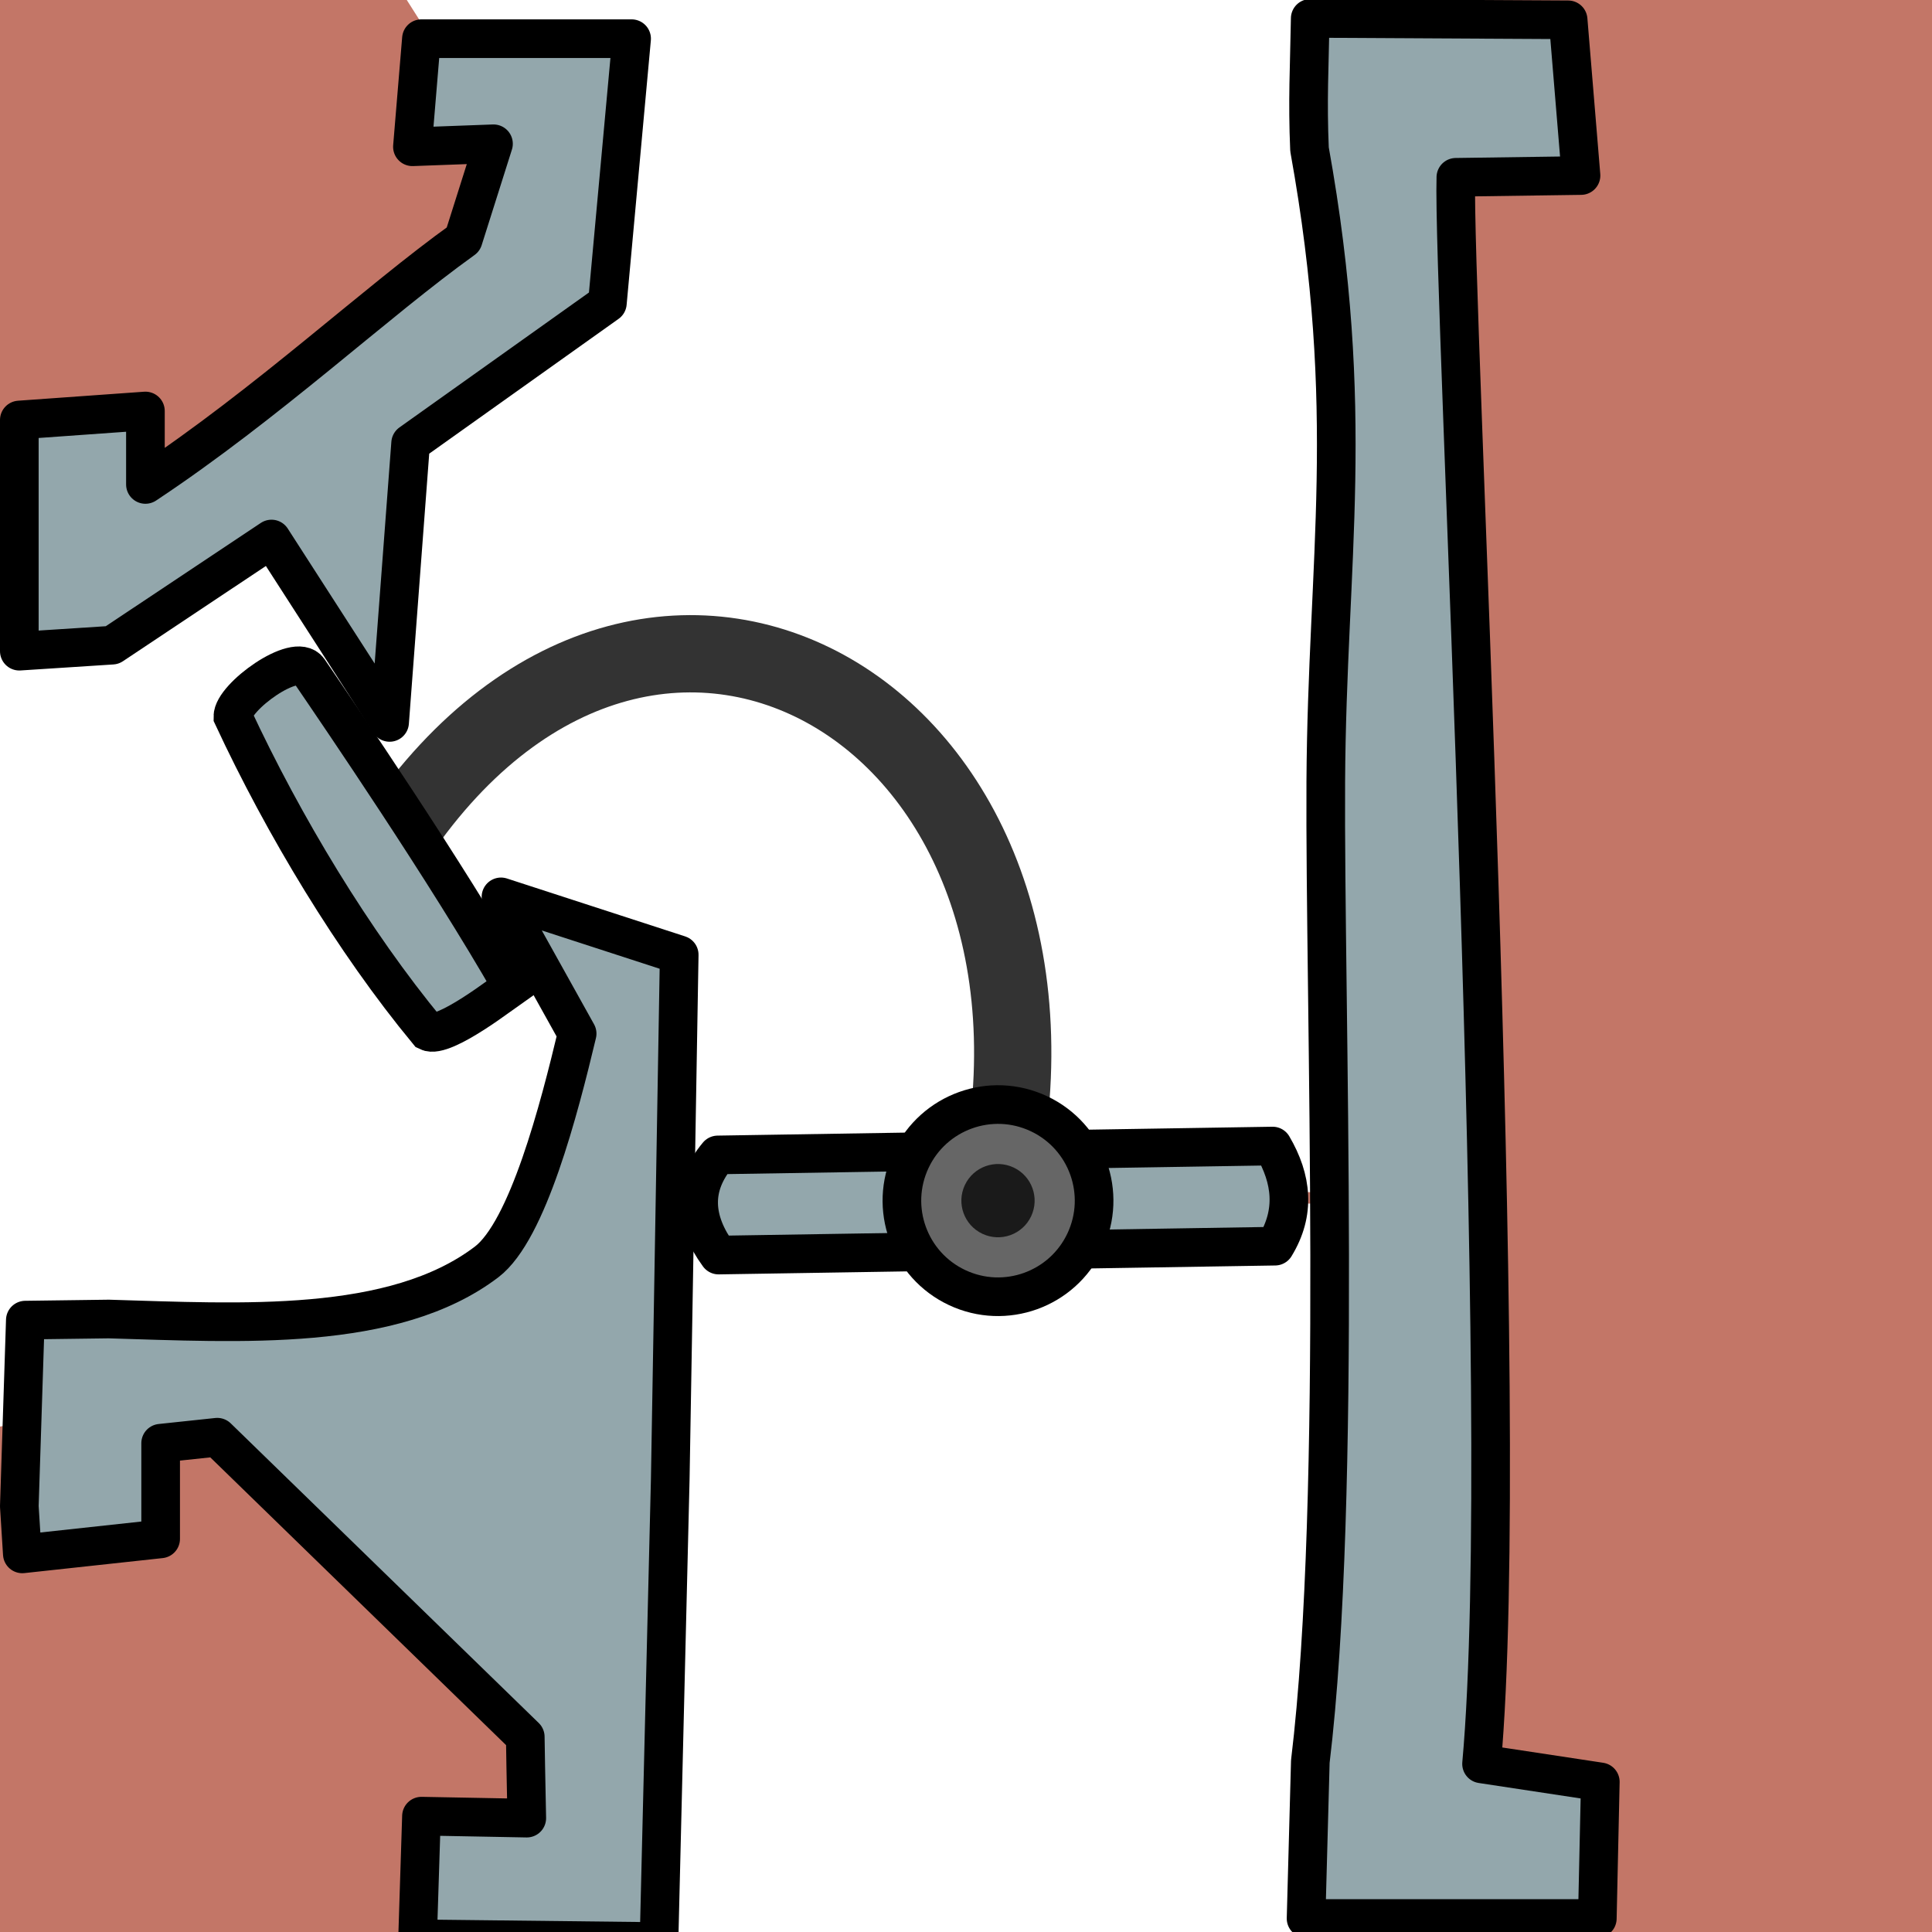
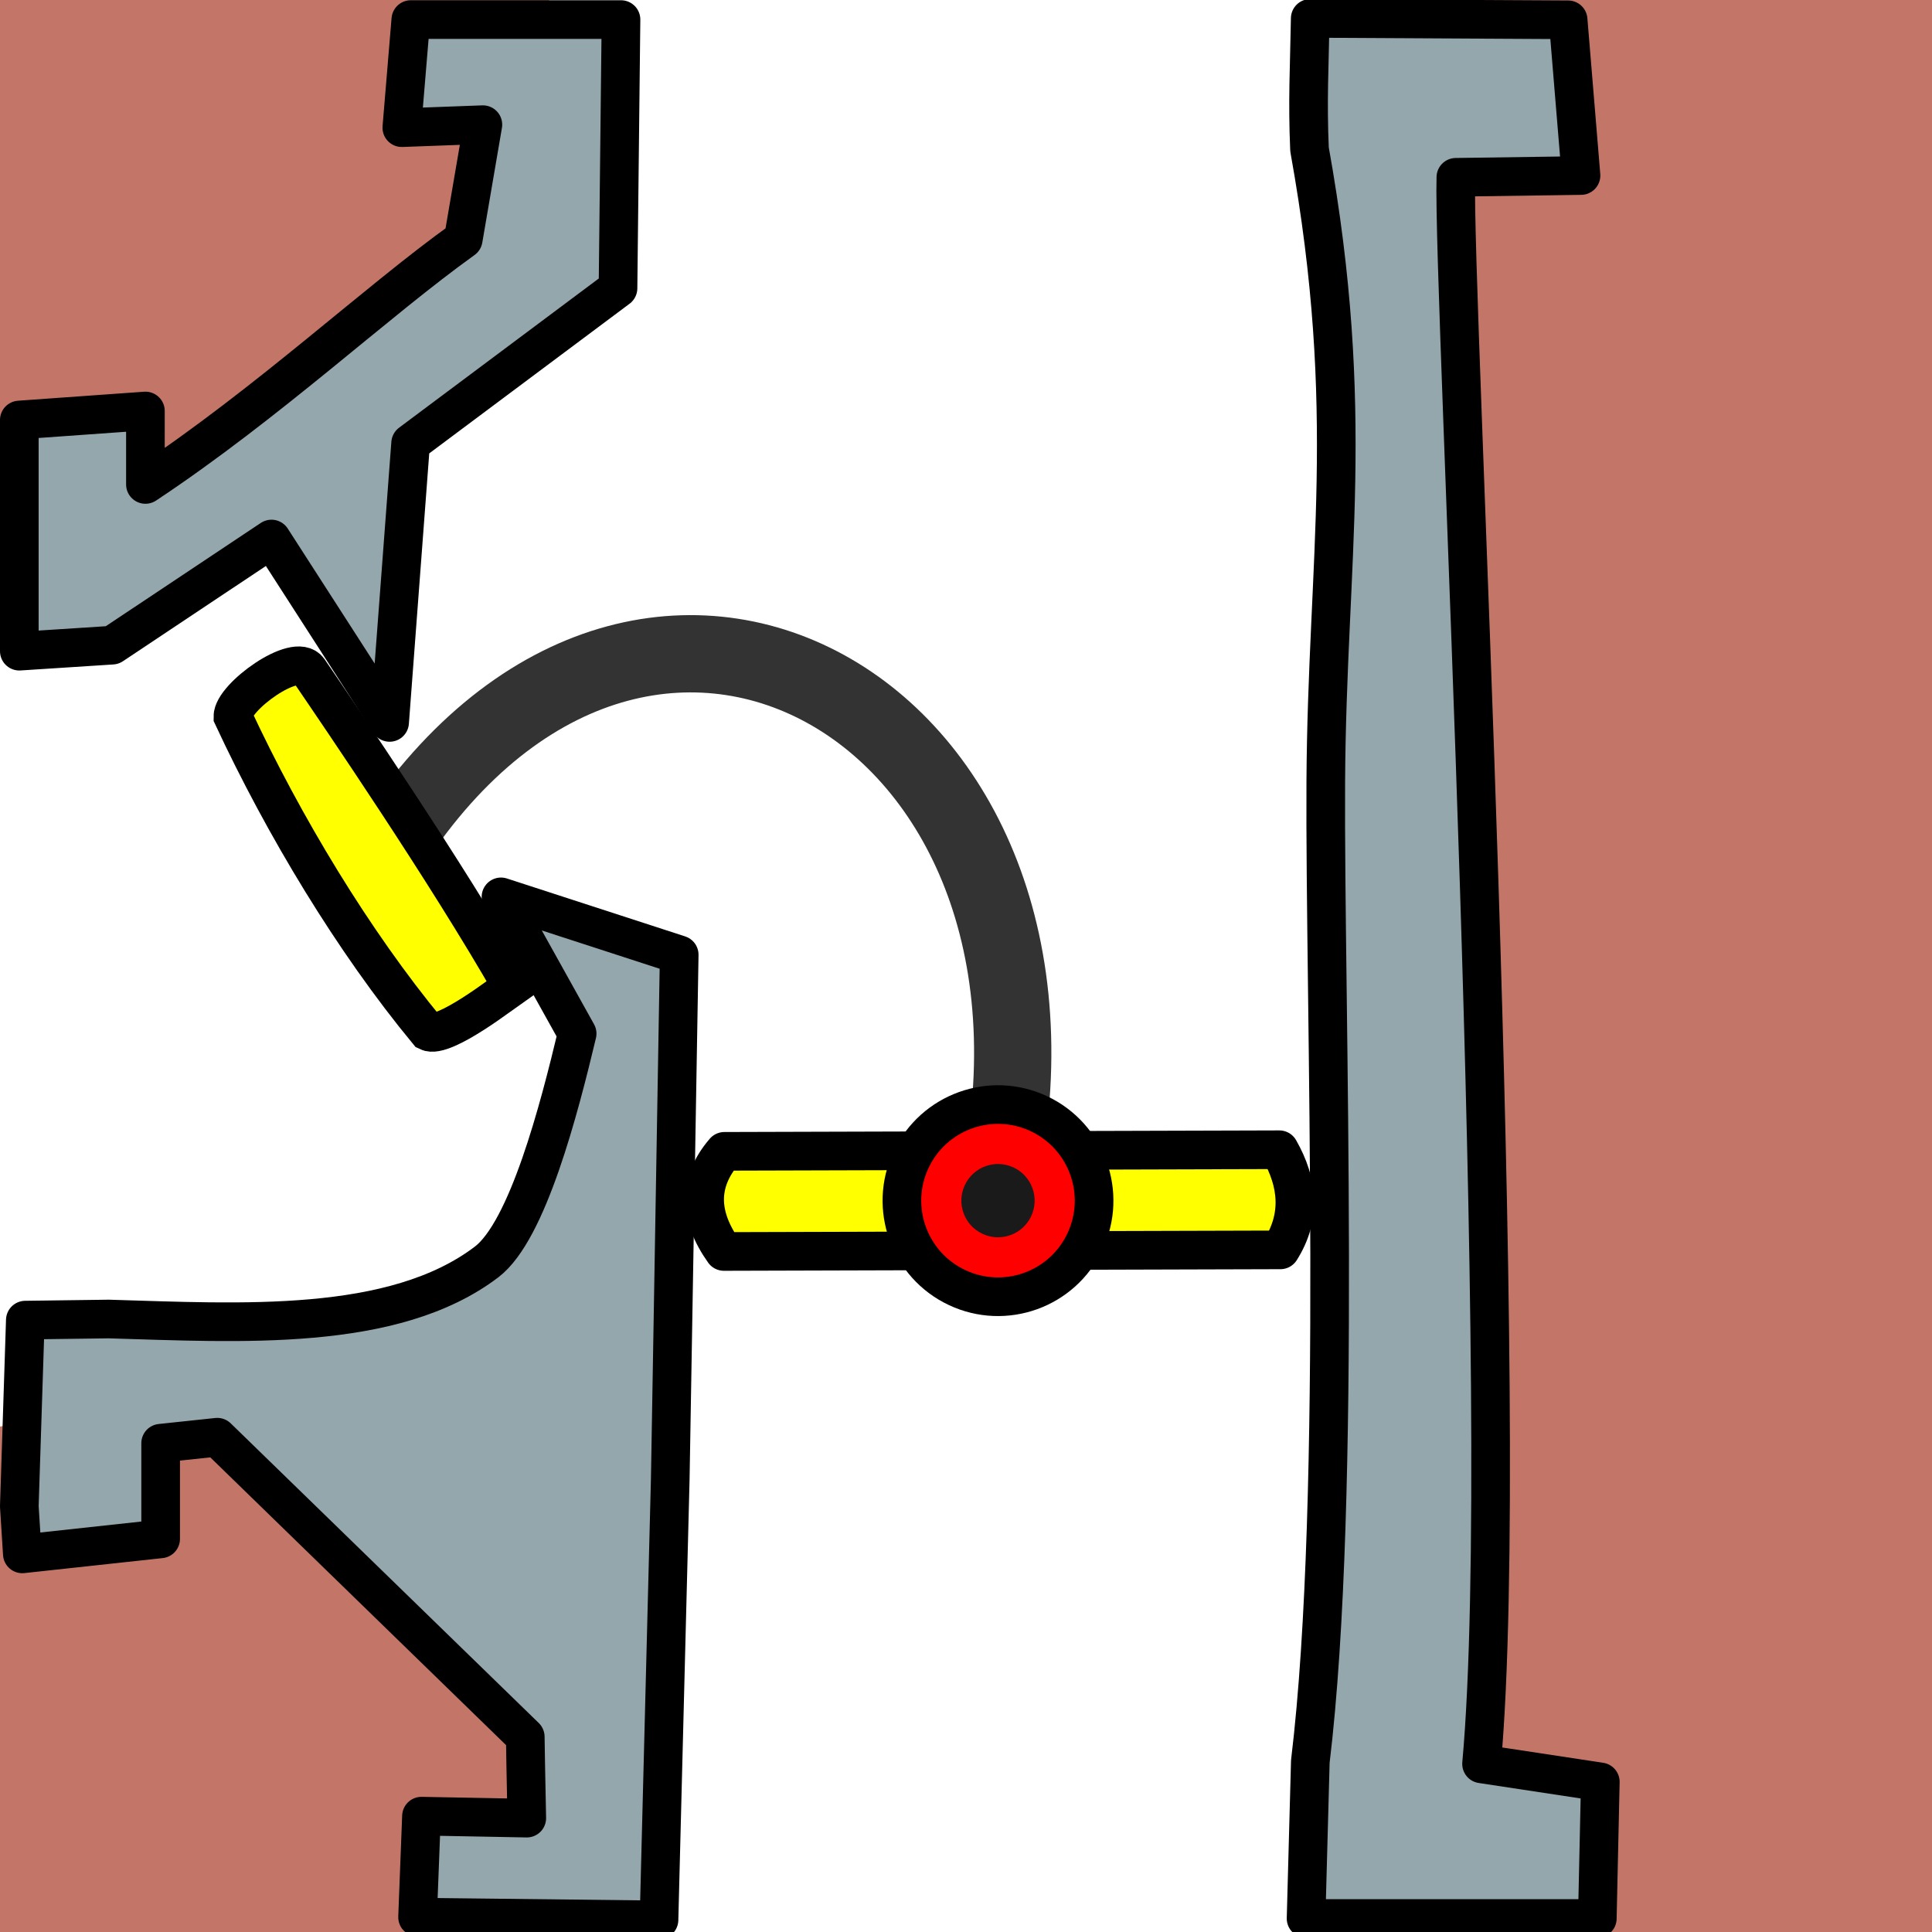
<svg xmlns="http://www.w3.org/2000/svg" width="100" height="100" id="svg2" version="1.1">
  <defs id="defs4" />
  <rect style="color:#000000;clip-rule:nonzero;display:inline;overflow:visible;visibility:visible;opacity:1;isolation:auto;mix-blend-mode:normal;color-interpolation:sRGB;color-interpolation-filters:linearRGB;solid-color:#000000;solid-opacity:1;fill:#c37667;fill-opacity:1;fill-rule:nonzero;stroke:none;stroke-width:1;stroke-linecap:butt;stroke-linejoin:miter;stroke-miterlimit:4;stroke-dasharray:none;stroke-dashoffset:0;stroke-opacity:0.52;marker:none;color-rendering:auto;image-rendering:auto;shape-rendering:auto;text-rendering:auto;enable-background:accumulate" id="rect4154" width="100" height="100" x="0" y="-7.6293945e-006" />
  <path id="PNP-water2" d="M 0,30.504 12.784,27.37 30.596,55.117 28.224,68.621 0,73.84 Z" style="color:#000000;clip-rule:nonzero;display:inline;overflow:visible;visibility:visible;opacity:1;isolation:auto;mix-blend-mode:normal;color-interpolation:sRGB;color-interpolation-filters:linearRGB;solid-color:#000000;solid-opacity:1;fill:#ffffff;fill-opacity:1;fill-rule:nonzero;stroke:none;stroke-width:1;stroke-linecap:butt;stroke-linejoin:miter;stroke-miterlimit:4;stroke-dasharray:none;stroke-dashoffset:0;stroke-opacity:0.52;marker:none;color-rendering:auto;image-rendering:auto;shape-rendering:auto;text-rendering:auto;enable-background:accumulate" />
-   <path style="color:#000000;clip-rule:nonzero;display:inline;overflow:visible;visibility:visible;opacity:1;isolation:auto;mix-blend-mode:normal;color-interpolation:sRGB;color-interpolation-filters:linearRGB;solid-color:#000000;solid-opacity:1;fill:#ffffff;fill-opacity:1;fill-rule:nonzero;stroke:none;stroke-width:1;stroke-linecap:butt;stroke-linejoin:miter;stroke-miterlimit:4;stroke-dasharray:none;stroke-dashoffset:0;stroke-opacity:0.52;marker:none;color-rendering:auto;image-rendering:auto;shape-rendering:auto;text-rendering:auto;enable-background:accumulate" d="m 70.232,62.297 -36.051,0 -1.005,-10.435 -8.624,11.951 -9.84,11.367 12.081,13.201 0.833,11.619 44.538,0 1.169,-21.528 z" id="PNP-water3" />
-   <path style="fill:#ffffff;fill-rule:evenodd;stroke:none;stroke-width:1px;stroke-linecap:butt;stroke-linejoin:miter;stroke-opacity:1" d="m 21.055,-9.8293699e-6 50.879,0 L 70.506,14.945 70.835,28.791 l -2.715,32.917 -34.659,0 L 25.201,47.17 12.856,27.411 29.528,13.349 Z" id="PNP-water1" />
+   <path style="color:#000000;clip-rule:nonzero;display:inline;overflow:visible;visibility:visible;opacity:1;isolation:auto;mix-blend-mode:normal;color-interpolation:sRGB;color-interpolation-filters:linearRGB;solid-color:#000000;solid-opacity:1;fill:#ffffff;fill-opacity:1;fill-rule:nonzero;stroke:none;stroke-width:1;stroke-linecap:butt;stroke-linejoin:miter;stroke-miterlimit:4;stroke-dasharray:none;stroke-dashoffset:0;stroke-opacity:0.52;marker:none;color-rendering:auto;image-rendering:auto;shape-rendering:auto;text-rendering:auto;enable-background:accumulate" d="m 70.743,61.876 -38.625,0.012 -0.71,26.668 0.814,11.884 40.408,0 1.143,-22.019 z" id="PNP-water3" />
+   <path style="fill:#ffffff;fill-rule:evenodd;stroke:none;stroke-width:1px;stroke-linecap:butt;stroke-linejoin:miter;stroke-opacity:1" d="m 28.418,-9.8293699e-6 43.516,0 L 70.506,14.945 70.835,28.791 l -2.715,32.917 -34.659,0 L 25.201,47.17 12.856,27.411 29.528,13.349 Z" id="PNP-water1" />
  <g id="PNP-tube">
    <g transform="matrix(1,0,0,-1,100.09,101.2249)" id="transistor-tube-7">
-       <path style="color:#000000;clip-rule:nonzero;display:inline;overflow:visible;visibility:visible;opacity:1;isolation:auto;mix-blend-mode:normal;color-interpolation:sRGB;color-interpolation-filters:linearRGB;solid-color:#000000;solid-opacity:1;fill:#93a7ac;fill-opacity:1;fill-rule:nonzero;stroke:#000000;stroke-width:2;stroke-linecap:round;stroke-linejoin:round;stroke-miterlimit:4;stroke-dasharray:none;stroke-dashoffset:0;stroke-opacity:1;marker:none;color-rendering:auto;image-rendering:auto;shape-rendering:auto;text-rendering:auto;enable-background:accumulate" d="m -99.09,67.52 0,11.966 6.527,0.466 0,-3.802 c 6.344,4.206 11.953,9.464 16.451,12.687 l 1.565,4.946 -4.196,-0.155 0.466,5.595 10.879,2e-6 -1.254,-13.687 -10.184,-7.25 -1.088,-14.453 -6.113,9.492 -8.246,-5.494 z" id="path4141-3" />
-       <path style="color:#000000;clip-rule:nonzero;display:inline;overflow:visible;visibility:visible;opacity:1;isolation:auto;mix-blend-mode:normal;color-interpolation:sRGB;color-interpolation-filters:linearRGB;solid-color:#000000;solid-opacity:1;fill:#93a7ac;fill-opacity:1;fill-rule:nonzero;stroke:#000000;stroke-width:2;stroke-linecap:round;stroke-linejoin:round;stroke-miterlimit:4;stroke-dasharray:none;stroke-dashoffset:0;stroke-opacity:1;marker:none;color-rendering:auto;image-rendering:auto;shape-rendering:auto;text-rendering:auto;enable-background:accumulate" d="m -99.09,23.261 0.311,9.635 4.318,0.057 c 6.808,-0.198 14.74,-0.709 19.558,2.954 2.129,1.619 3.756,7.919 4.686,11.817 l -3.942,7.079 9.225,-2.998 -0.464,-27.145 -0.582,-23.929 -12.497,0.142 0.202,6.348 5.451,-0.102 c -0.037,1.521 -0.078,4.207 -0.078,4.207 l -15.942,15.509 -2.931,-0.311 0,-4.951 -7.16,-0.777 z" id="path4157-2" />
+       <path style="color:#000000;clip-rule:nonzero;display:inline;overflow:visible;visibility:visible;opacity:1;isolation:auto;mix-blend-mode:normal;color-interpolation:sRGB;color-interpolation-filters:linearRGB;solid-color:#000000;solid-opacity:1;fill:#93a7ac;fill-opacity:1;fill-rule:nonzero;stroke:#000000;stroke-width:2;stroke-linecap:round;stroke-linejoin:round;stroke-miterlimit:4;stroke-dasharray:none;stroke-dashoffset:0;stroke-opacity:1;marker:none;color-rendering:auto;image-rendering:auto;shape-rendering:auto;text-rendering:auto;enable-background:accumulate" d="m -99.09,67.52 0,11.966 6.527,0.466 0,-3.802 c 6.344,4.206 11.953,9.464 16.451,12.687 l 1.016,5.935 -4.196,-0.155 0.466,5.595 10.879,10e-6 -0.155,-13.907 -10.734,-8.019 -1.088,-14.453 -6.113,9.492 -8.246,-5.494 z" id="path4141-3" />
+       <path style="color:#000000;clip-rule:nonzero;display:inline;overflow:visible;visibility:visible;opacity:1;isolation:auto;mix-blend-mode:normal;color-interpolation:sRGB;color-interpolation-filters:linearRGB;solid-color:#000000;solid-opacity:1;fill:#93a7ac;fill-opacity:1;fill-rule:nonzero;stroke:#000000;stroke-width:2;stroke-linecap:round;stroke-linejoin:round;stroke-miterlimit:4;stroke-dasharray:none;stroke-dashoffset:0;stroke-opacity:1;marker:none;color-rendering:auto;image-rendering:auto;shape-rendering:auto;text-rendering:auto;enable-background:accumulate" d="m -99.09,23.261 0.311,9.635 4.318,0.057 c 6.808,-0.198 14.74,-0.709 19.558,2.954 2.129,1.619 3.756,7.919 4.686,11.817 l -3.942,7.079 9.225,-2.998 -0.464,-27.145 -0.582,-22.808 -12.497,0.142 0.202,5.227 5.451,-0.102 c -0.037,1.521 -0.078,4.207 -0.078,4.207 l -15.942,15.509 -2.931,-0.311 0,-4.951 -7.16,-0.777 z" id="path4157-2" />
    </g>
    <g id="transistor-tube">
      <path style="color:#000000;clip-rule:nonzero;display:inline;overflow:visible;visibility:visible;opacity:1;isolation:auto;mix-blend-mode:normal;color-interpolation:sRGB;color-interpolation-filters:linearRGB;solid-color:#000000;solid-opacity:1;fill:#93a7ac;fill-opacity:1;fill-rule:nonzero;stroke:#000000;stroke-width:2;stroke-linecap:round;stroke-linejoin:round;stroke-miterlimit:4;stroke-dasharray:none;stroke-dashoffset:0;stroke-opacity:1;marker:none;color-rendering:auto;image-rendering:auto;shape-rendering:auto;text-rendering:auto;enable-background:accumulate" d="M 67.817,0.952 C 67.773,3.498 67.671,5.209 67.78,7.728 c 2.459,13.64 0.908,21.238 0.842,32.724 -0.065,11.486 0.866,36.951 -0.8,50.726 l -0.22,8.123 15.075,2e-6 0.155,-7.071 -6.147,-0.932 C 78.314,73.415 75.169,15.078 75.355,9.177 l 6.478,-0.091 -0.667,-8.061 z" id="path4173" />
    </g>
  </g>
  <g id="tuyau" transform="translate(-51.38689,50)">
    <path style="color:#000000;font-style:normal;font-variant:normal;font-weight:normal;font-stretch:normal;font-size:medium;line-height:normal;font-family:Sans;-inkscape-font-specification:Sans;text-indent:0;text-align:start;text-decoration:none;text-decoration-line:none;letter-spacing:normal;word-spacing:normal;text-transform:none;direction:ltr;block-progression:tb;writing-mode:lr-tb;baseline-shift:baseline;text-anchor:start;display:inline;overflow:visible;visibility:visible;fill:#93a7ac;fill-opacity:1;stroke:#000000;stroke-width:2;stroke-miterlimit:4;stroke-dasharray:none;marker:none;enable-background:accumulate" d="m -49.25,17.657 c 0,0 7.677,-0.035 17.678,0.186 27.264,-1.822 38.867,1.741 61.38,-0.038 l 19.442,-0.401 0,11.288 -11.54,0.366 -0.204,-5.982 c 0,0 -31.447,1.659 -37.85,1.657 -6.403,-0.002 -36.633,-1.509 -36.633,-1.509 l -0.353,5.794 -11.92,0.218 z" id="path4431" />
    <path id="path3839-2" d="m -49.243,-17.665 c 0,0 14.633,0.213 24.622,-0.008 21.699,-1.928 27.73,2.724 54.348,-0.141 l 19.42,0.401 0,-11.541 -11.527,-0.114 -0.204,5.982 c 0,0 -31.412,-1.659 -37.808,-1.657 -6.396,0.002 -36.592,1.509 -36.592,1.509 l -0.353,-5.794 -11.907,-0.218 z" style="color:#000000;font-style:normal;font-variant:normal;font-weight:normal;font-stretch:normal;font-size:medium;line-height:normal;font-family:Sans;-inkscape-font-specification:Sans;text-indent:0;text-align:start;text-decoration:none;text-decoration-line:none;letter-spacing:normal;word-spacing:normal;text-transform:none;direction:ltr;block-progression:tb;writing-mode:lr-tb;baseline-shift:baseline;text-anchor:start;display:inline;overflow:visible;visibility:visible;fill:#93a7ac;fill-opacity:1;stroke:#000000;stroke-width:2;stroke-miterlimit:4;stroke-dasharray:none;marker:none;enable-background:accumulate" />
  </g>
  <g id="g4220" transform="matrix(0,1,-1,0,99.96619,102.7382)">
    <rect style="color:#000000;clip-rule:nonzero;display:inline;overflow:visible;visibility:visible;opacity:1;isolation:auto;mix-blend-mode:normal;color-interpolation:sRGB;color-interpolation-filters:linearRGB;solid-color:#000000;solid-opacity:1;fill:#c37667;fill-opacity:1;fill-rule:nonzero;stroke:none;stroke-width:1;stroke-linecap:butt;stroke-linejoin:miter;stroke-miterlimit:4;stroke-dasharray:none;stroke-dashoffset:0;stroke-opacity:0.52;marker:none;color-rendering:auto;image-rendering:auto;shape-rendering:auto;text-rendering:auto;enable-background:accumulate" id="rect4218" width="100" height="100" x="0.243" y="-7.6293945e-006" />
    <g id="g4212" transform="translate(49.93918,50)">
      <path style="color:#000000;font-style:normal;font-variant:normal;font-weight:normal;font-stretch:normal;font-size:medium;line-height:normal;font-family:Sans;-inkscape-font-specification:Sans;text-indent:0;text-align:start;text-decoration:none;text-decoration-line:none;letter-spacing:normal;word-spacing:normal;text-transform:none;direction:ltr;block-progression:tb;writing-mode:lr-tb;baseline-shift:baseline;text-anchor:start;display:inline;overflow:visible;visibility:visible;fill:#93a7ac;fill-opacity:1;stroke:#000000;stroke-width:2;stroke-miterlimit:4;stroke-dasharray:none;marker:none;enable-background:accumulate" d="m -49.25,17.657 c 0,0 7.677,-0.035 17.678,0.186 27.264,-1.822 38.867,1.741 61.38,-0.038 l 19.442,-0.401 0,11.288 -11.54,0.366 -0.204,-5.982 c 0,0 -31.447,1.659 -37.85,1.657 -6.403,-0.002 -36.633,-1.509 -36.633,-1.509 l -0.353,5.794 -11.92,0.218 z" id="path4214" />
      <path id="path4216" d="m -49.243,-17.665 c 0,0 14.633,0.213 24.622,-0.008 21.699,-1.928 27.73,2.724 54.348,-0.141 l 19.42,0.401 0,-11.541 -11.527,-0.114 -0.204,5.982 c 0,0 -31.412,-1.659 -37.808,-1.657 -6.396,0.002 -36.592,1.509 -36.592,1.509 l -0.353,-5.794 -11.907,-0.218 z" style="color:#000000;font-style:normal;font-variant:normal;font-weight:normal;font-stretch:normal;font-size:medium;line-height:normal;font-family:Sans;-inkscape-font-specification:Sans;text-indent:0;text-align:start;text-decoration:none;text-decoration-line:none;letter-spacing:normal;word-spacing:normal;text-transform:none;direction:ltr;block-progression:tb;writing-mode:lr-tb;baseline-shift:baseline;text-anchor:start;display:inline;overflow:visible;visibility:visible;fill:#93a7ac;fill-opacity:1;stroke:#000000;stroke-width:2;stroke-miterlimit:4;stroke-dasharray:none;marker:none;enable-background:accumulate" />
    </g>
  </g>
  <g transform="matrix(0,1,-1,0,99.96619,-100.9815)" id="g4226">
    <rect y="-7.6293945e-006" x="0.243" height="100" width="100" id="rect4228" style="color:#000000;clip-rule:nonzero;display:inline;overflow:visible;visibility:visible;opacity:1;isolation:auto;mix-blend-mode:normal;color-interpolation:sRGB;color-interpolation-filters:linearRGB;solid-color:#000000;solid-opacity:1;fill:#c37667;fill-opacity:1;fill-rule:nonzero;stroke:none;stroke-width:1;stroke-linecap:butt;stroke-linejoin:miter;stroke-miterlimit:4;stroke-dasharray:none;stroke-dashoffset:0;stroke-opacity:0.52;marker:none;color-rendering:auto;image-rendering:auto;shape-rendering:auto;text-rendering:auto;enable-background:accumulate" />
    <g transform="translate(49.93918,50)" id="g4230">
      <path id="path4232" d="m -49.25,17.657 c 0,0 7.677,-0.035 17.678,0.186 27.264,-1.822 38.867,1.741 61.38,-0.038 l 19.442,-0.401 0,11.288 -11.54,0.366 -0.204,-5.982 c 0,0 -31.447,1.659 -37.85,1.657 -6.403,-0.002 -36.633,-1.509 -36.633,-1.509 l -0.353,5.794 -11.92,0.218 z" style="color:#000000;font-style:normal;font-variant:normal;font-weight:normal;font-stretch:normal;font-size:medium;line-height:normal;font-family:Sans;-inkscape-font-specification:Sans;text-indent:0;text-align:start;text-decoration:none;text-decoration-line:none;letter-spacing:normal;word-spacing:normal;text-transform:none;direction:ltr;block-progression:tb;writing-mode:lr-tb;baseline-shift:baseline;text-anchor:start;display:inline;overflow:visible;visibility:visible;fill:#93a7ac;fill-opacity:1;stroke:#000000;stroke-width:2;stroke-miterlimit:4;stroke-dasharray:none;marker:none;enable-background:accumulate" />
      <path style="color:#000000;font-style:normal;font-variant:normal;font-weight:normal;font-stretch:normal;font-size:medium;line-height:normal;font-family:Sans;-inkscape-font-specification:Sans;text-indent:0;text-align:start;text-decoration:none;text-decoration-line:none;letter-spacing:normal;word-spacing:normal;text-transform:none;direction:ltr;block-progression:tb;writing-mode:lr-tb;baseline-shift:baseline;text-anchor:start;display:inline;overflow:visible;visibility:visible;fill:#93a7ac;fill-opacity:1;stroke:#000000;stroke-width:2;stroke-miterlimit:4;stroke-dasharray:none;marker:none;enable-background:accumulate" d="m -49.243,-17.665 c 0,0 14.633,0.213 24.622,-0.008 21.699,-1.928 27.73,2.724 54.348,-0.141 l 19.42,0.401 0,-11.541 -11.527,-0.114 -0.204,5.982 c 0,0 -31.412,-1.659 -37.808,-1.657 -6.396,0.002 -36.592,1.509 -36.592,1.509 l -0.353,-5.794 -11.907,-0.218 z" id="path4234" />
    </g>
  </g>
+   <path id="path4159" d="m 37.47,64.776 c -1.297,-1.824 -1.372,-3.558 0.025,-5.183 l 28.722,-0.083 c 0.981,1.725 1.146,3.452 0.057,5.183 z" style="color:#000000;clip-rule:nonzero;display:inline;overflow:visible;visibility:visible;opacity:1;isolation:auto;mix-blend-mode:normal;color-interpolation:sRGB;color-interpolation-filters:linearRGB;solid-color:#000000;solid-opacity:1;fill:#ffff00;fill-opacity:1;fill-rule:nonzero;stroke:#000000;stroke-width:2;stroke-linecap:round;stroke-linejoin:round;stroke-miterlimit:4;stroke-dasharray:none;stroke-dashoffset:0;stroke-opacity:1;marker:none;color-rendering:auto;image-rendering:auto;shape-rendering:auto;text-rendering:auto;enable-background:accumulate" />
  <g id="PNP-piston" transform="matrix(0.9049075,0.4256083,0.4256083,-0.9049075,-21.87743,80.48024)">
    <path id="path4243" d="M 58.649,47.498 C 53.571,72.759 26.338,75.465 22.555,51.784" style="fill:none;fill-rule:evenodd;stroke:#333333;stroke-width:4;stroke-linecap:butt;stroke-linejoin:miter;stroke-miterlimit:4;stroke-dasharray:none;stroke-opacity:1" />
-     <path style="color:#000000;clip-rule:nonzero;display:inline;overflow:visible;visibility:visible;opacity:1;isolation:auto;mix-blend-mode:normal;color-interpolation:sRGB;color-interpolation-filters:linearRGB;solid-color:#000000;solid-opacity:1;fill:#93a7ac;fill-opacity:1;fill-rule:nonzero;stroke:#000000;stroke-width:2;stroke-linecap:butt;stroke-linejoin:miter;stroke-miterlimit:4;stroke-dasharray:none;stroke-dashoffset:0;stroke-opacity:1;marker:none;color-rendering:auto;image-rendering:auto;shape-rendering:auto;text-rendering:auto;enable-background:accumulate" d="m 12.239,53.704 c -0.438,0.906 1.509,4.44 2.528,3.843 2.452,-1.447 10.891,-6.41 16.49,-10.339 -0.202,-0.346 -2.037,-3.982 -2.951,-3.96 -5.485,2.587 -11.283,6.467 -16.067,10.456 z" id="diode-membrane" />
-     <path id="path4159" d="m 46.85,39.184 c -1.965,1.073 -2.79,2.6 -2.245,4.672 l 25.792,12.639 c 1.637,-1.122 2.541,-2.603 2.319,-4.636 z" style="color:#000000;clip-rule:nonzero;display:inline;overflow:visible;visibility:visible;opacity:1;isolation:auto;mix-blend-mode:normal;color-interpolation:sRGB;color-interpolation-filters:linearRGB;solid-color:#000000;solid-opacity:1;fill:#93a7ac;fill-opacity:1;fill-rule:nonzero;stroke:#000000;stroke-width:2;stroke-linecap:round;stroke-linejoin:round;stroke-miterlimit:4;stroke-dasharray:none;stroke-dashoffset:0;stroke-opacity:1;marker:none;color-rendering:auto;image-rendering:auto;shape-rendering:auto;text-rendering:auto;enable-background:accumulate" />
-     <circle cy="47.888" cx="58.738" id="path4239" style="color:#000000;clip-rule:nonzero;display:inline;overflow:visible;visibility:visible;opacity:1;isolation:auto;mix-blend-mode:normal;color-interpolation:sRGB;color-interpolation-filters:linearRGB;solid-color:#000000;solid-opacity:1;fill:#666666;fill-opacity:1;fill-rule:nonzero;stroke:#000000;stroke-width:2;stroke-linecap:round;stroke-linejoin:round;stroke-miterlimit:4;stroke-dasharray:none;stroke-dashoffset:0;stroke-opacity:1;marker:none;color-rendering:auto;image-rendering:auto;shape-rendering:auto;text-rendering:auto;enable-background:accumulate" r="4.973" />
+     <path style="color:#000000;clip-rule:nonzero;display:inline;overflow:visible;visibility:visible;opacity:1;isolation:auto;mix-blend-mode:normal;color-interpolation:sRGB;color-interpolation-filters:linearRGB;solid-color:#000000;solid-opacity:1;fill:#ffff00;fill-opacity:1;fill-rule:nonzero;stroke:#000000;stroke-width:2;stroke-linecap:butt;stroke-linejoin:miter;stroke-miterlimit:4;stroke-dasharray:none;stroke-dashoffset:0;stroke-opacity:1;marker:none;color-rendering:auto;image-rendering:auto;shape-rendering:auto;text-rendering:auto;enable-background:accumulate" d="m 12.239,53.704 c -0.438,0.906 1.509,4.44 2.528,3.843 2.452,-1.447 10.891,-6.41 16.49,-10.339 -0.202,-0.346 -2.037,-3.982 -2.951,-3.96 -5.485,2.587 -11.283,6.467 -16.067,10.456 z" id="diode-membrane" />
+     <circle cy="47.888" cx="58.738" id="path4239" style="color:#000000;clip-rule:nonzero;display:inline;overflow:visible;visibility:visible;opacity:1;isolation:auto;mix-blend-mode:normal;color-interpolation:sRGB;color-interpolation-filters:linearRGB;solid-color:#000000;solid-opacity:1;fill:#ff0000;fill-opacity:1;fill-rule:nonzero;stroke:#000000;stroke-width:2;stroke-linecap:round;stroke-linejoin:round;stroke-miterlimit:4;stroke-dasharray:none;stroke-dashoffset:0;stroke-opacity:1;marker:none;color-rendering:auto;image-rendering:auto;shape-rendering:auto;text-rendering:auto;enable-background:accumulate" r="4.973" />
    <circle style="color:#000000;clip-rule:nonzero;display:inline;overflow:visible;visibility:visible;opacity:1;isolation:auto;mix-blend-mode:normal;color-interpolation:sRGB;color-interpolation-filters:linearRGB;solid-color:#000000;solid-opacity:1;fill:#1a1a1a;fill-opacity:1;fill-rule:nonzero;stroke:none;stroke-width:2;stroke-linecap:round;stroke-linejoin:round;stroke-miterlimit:4;stroke-dasharray:none;stroke-dashoffset:0;stroke-opacity:1;marker:none;color-rendering:auto;image-rendering:auto;shape-rendering:auto;text-rendering:auto;enable-background:accumulate" id="circle4241" cx="58.738" cy="47.888" r="1.896" />
  </g>
</svg>
